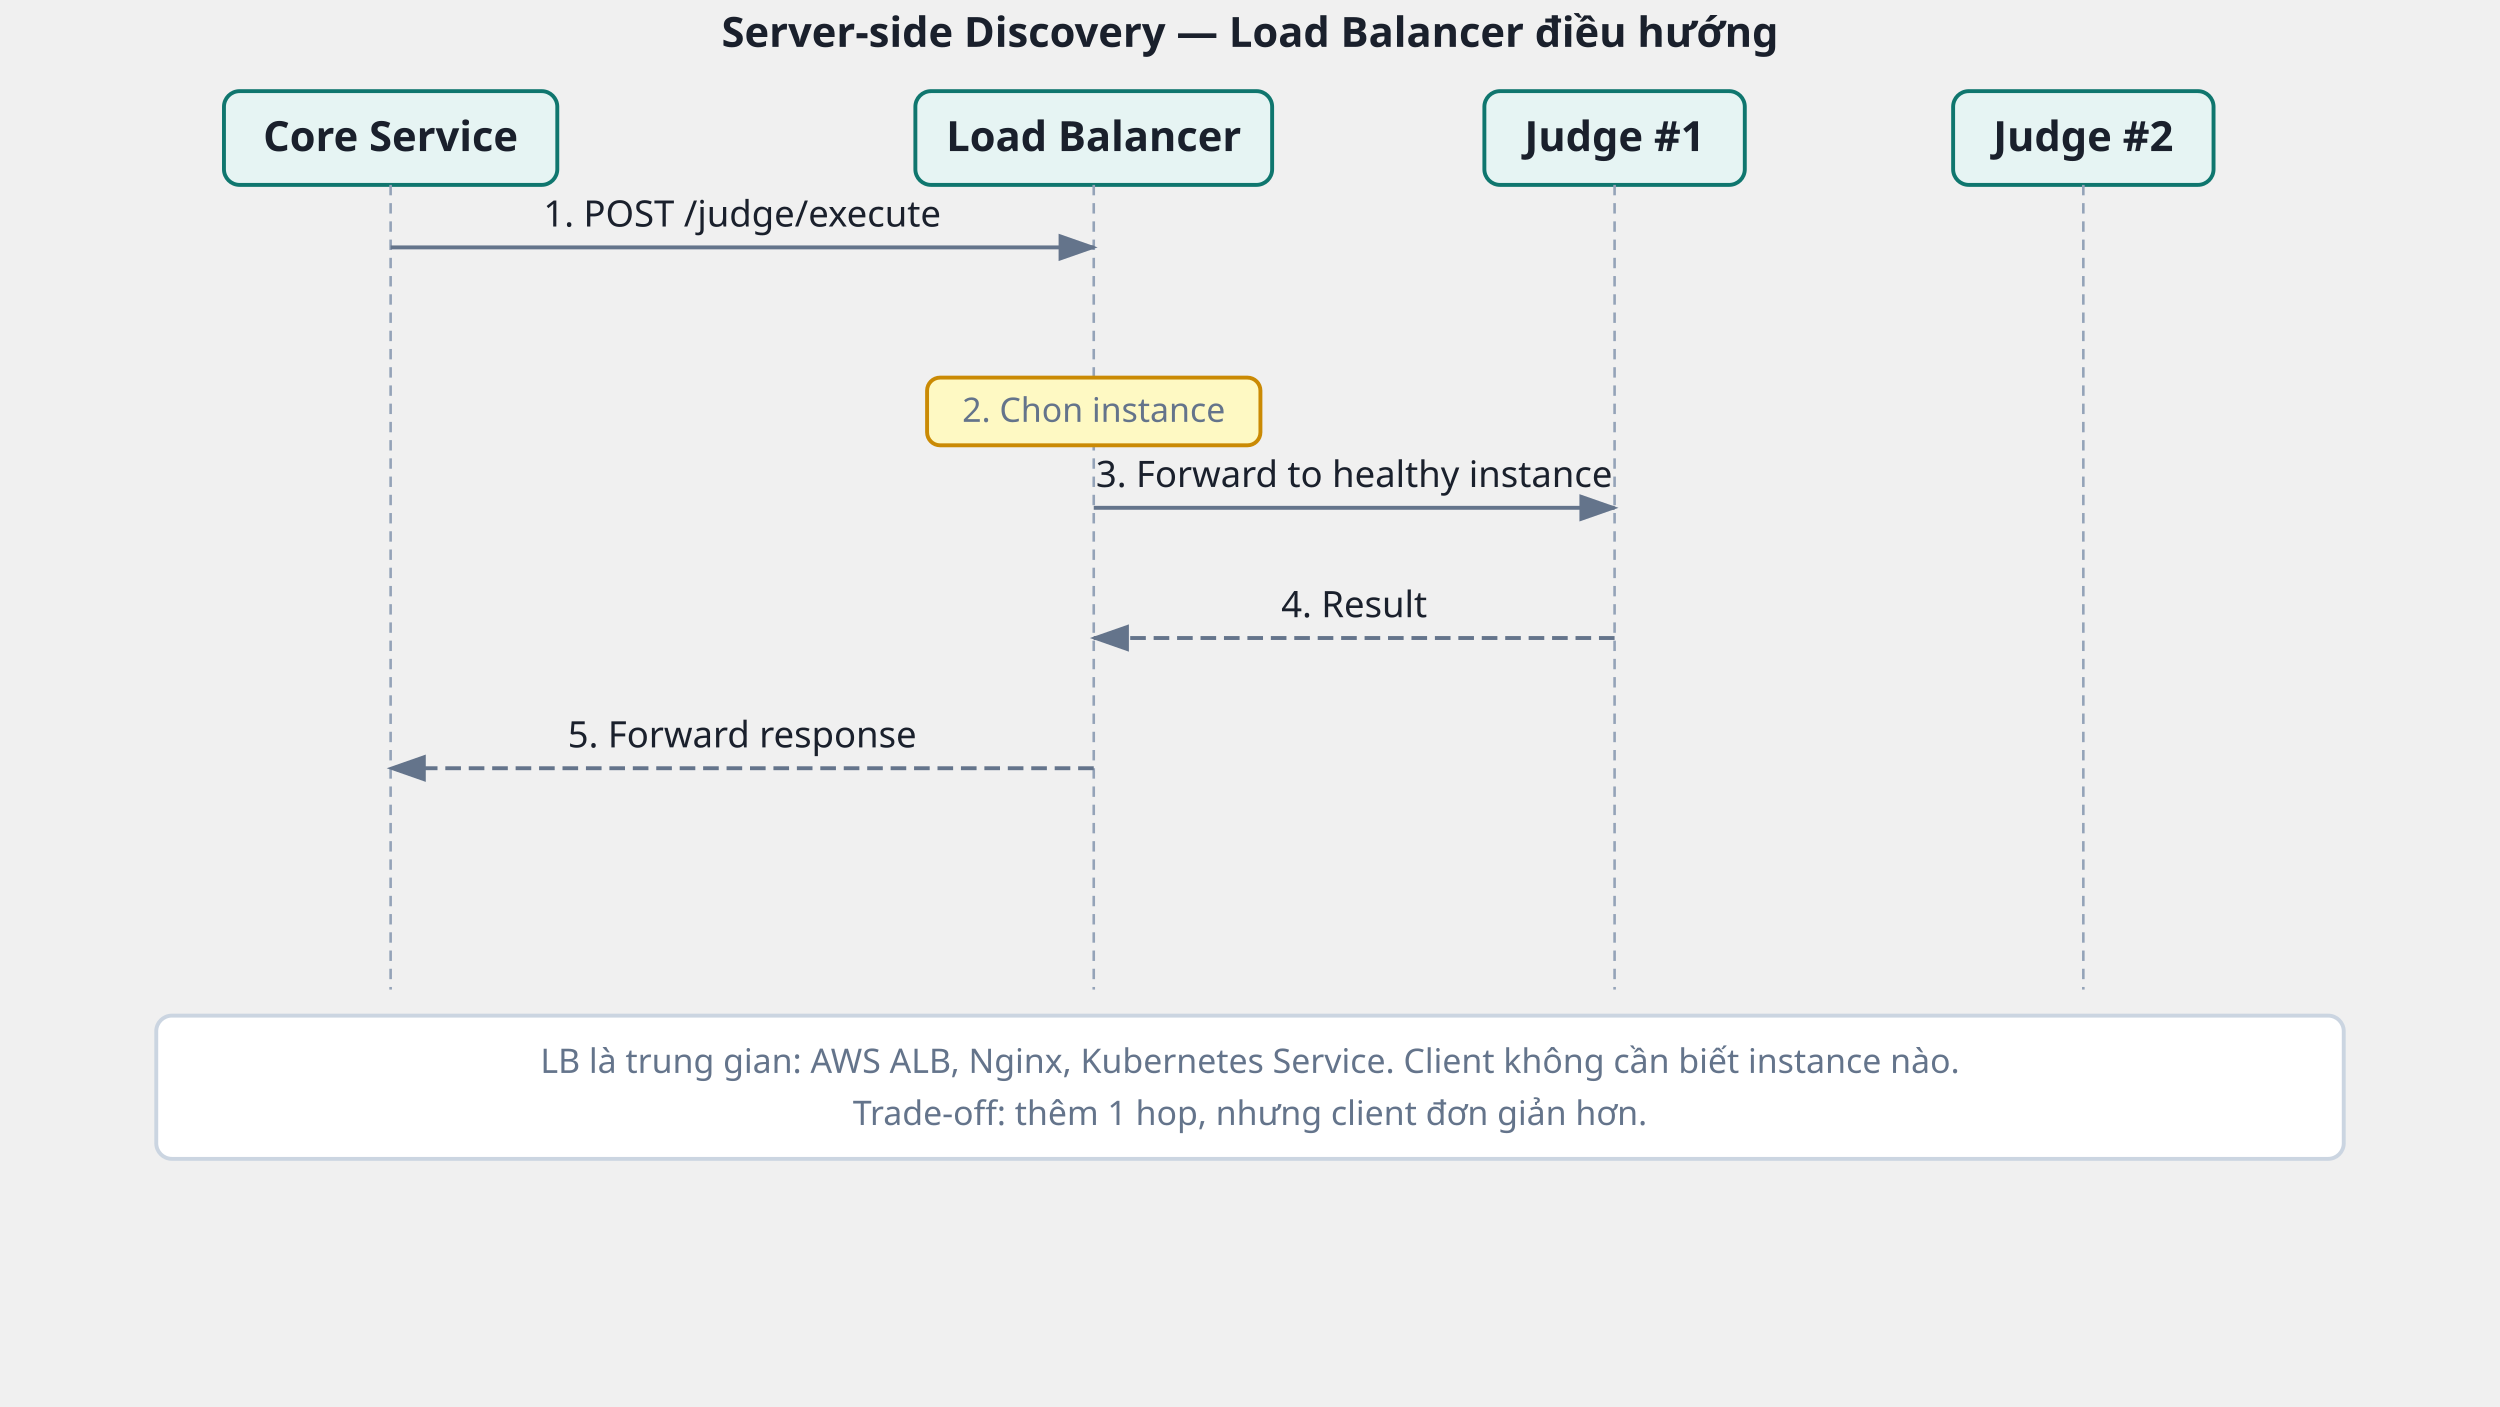
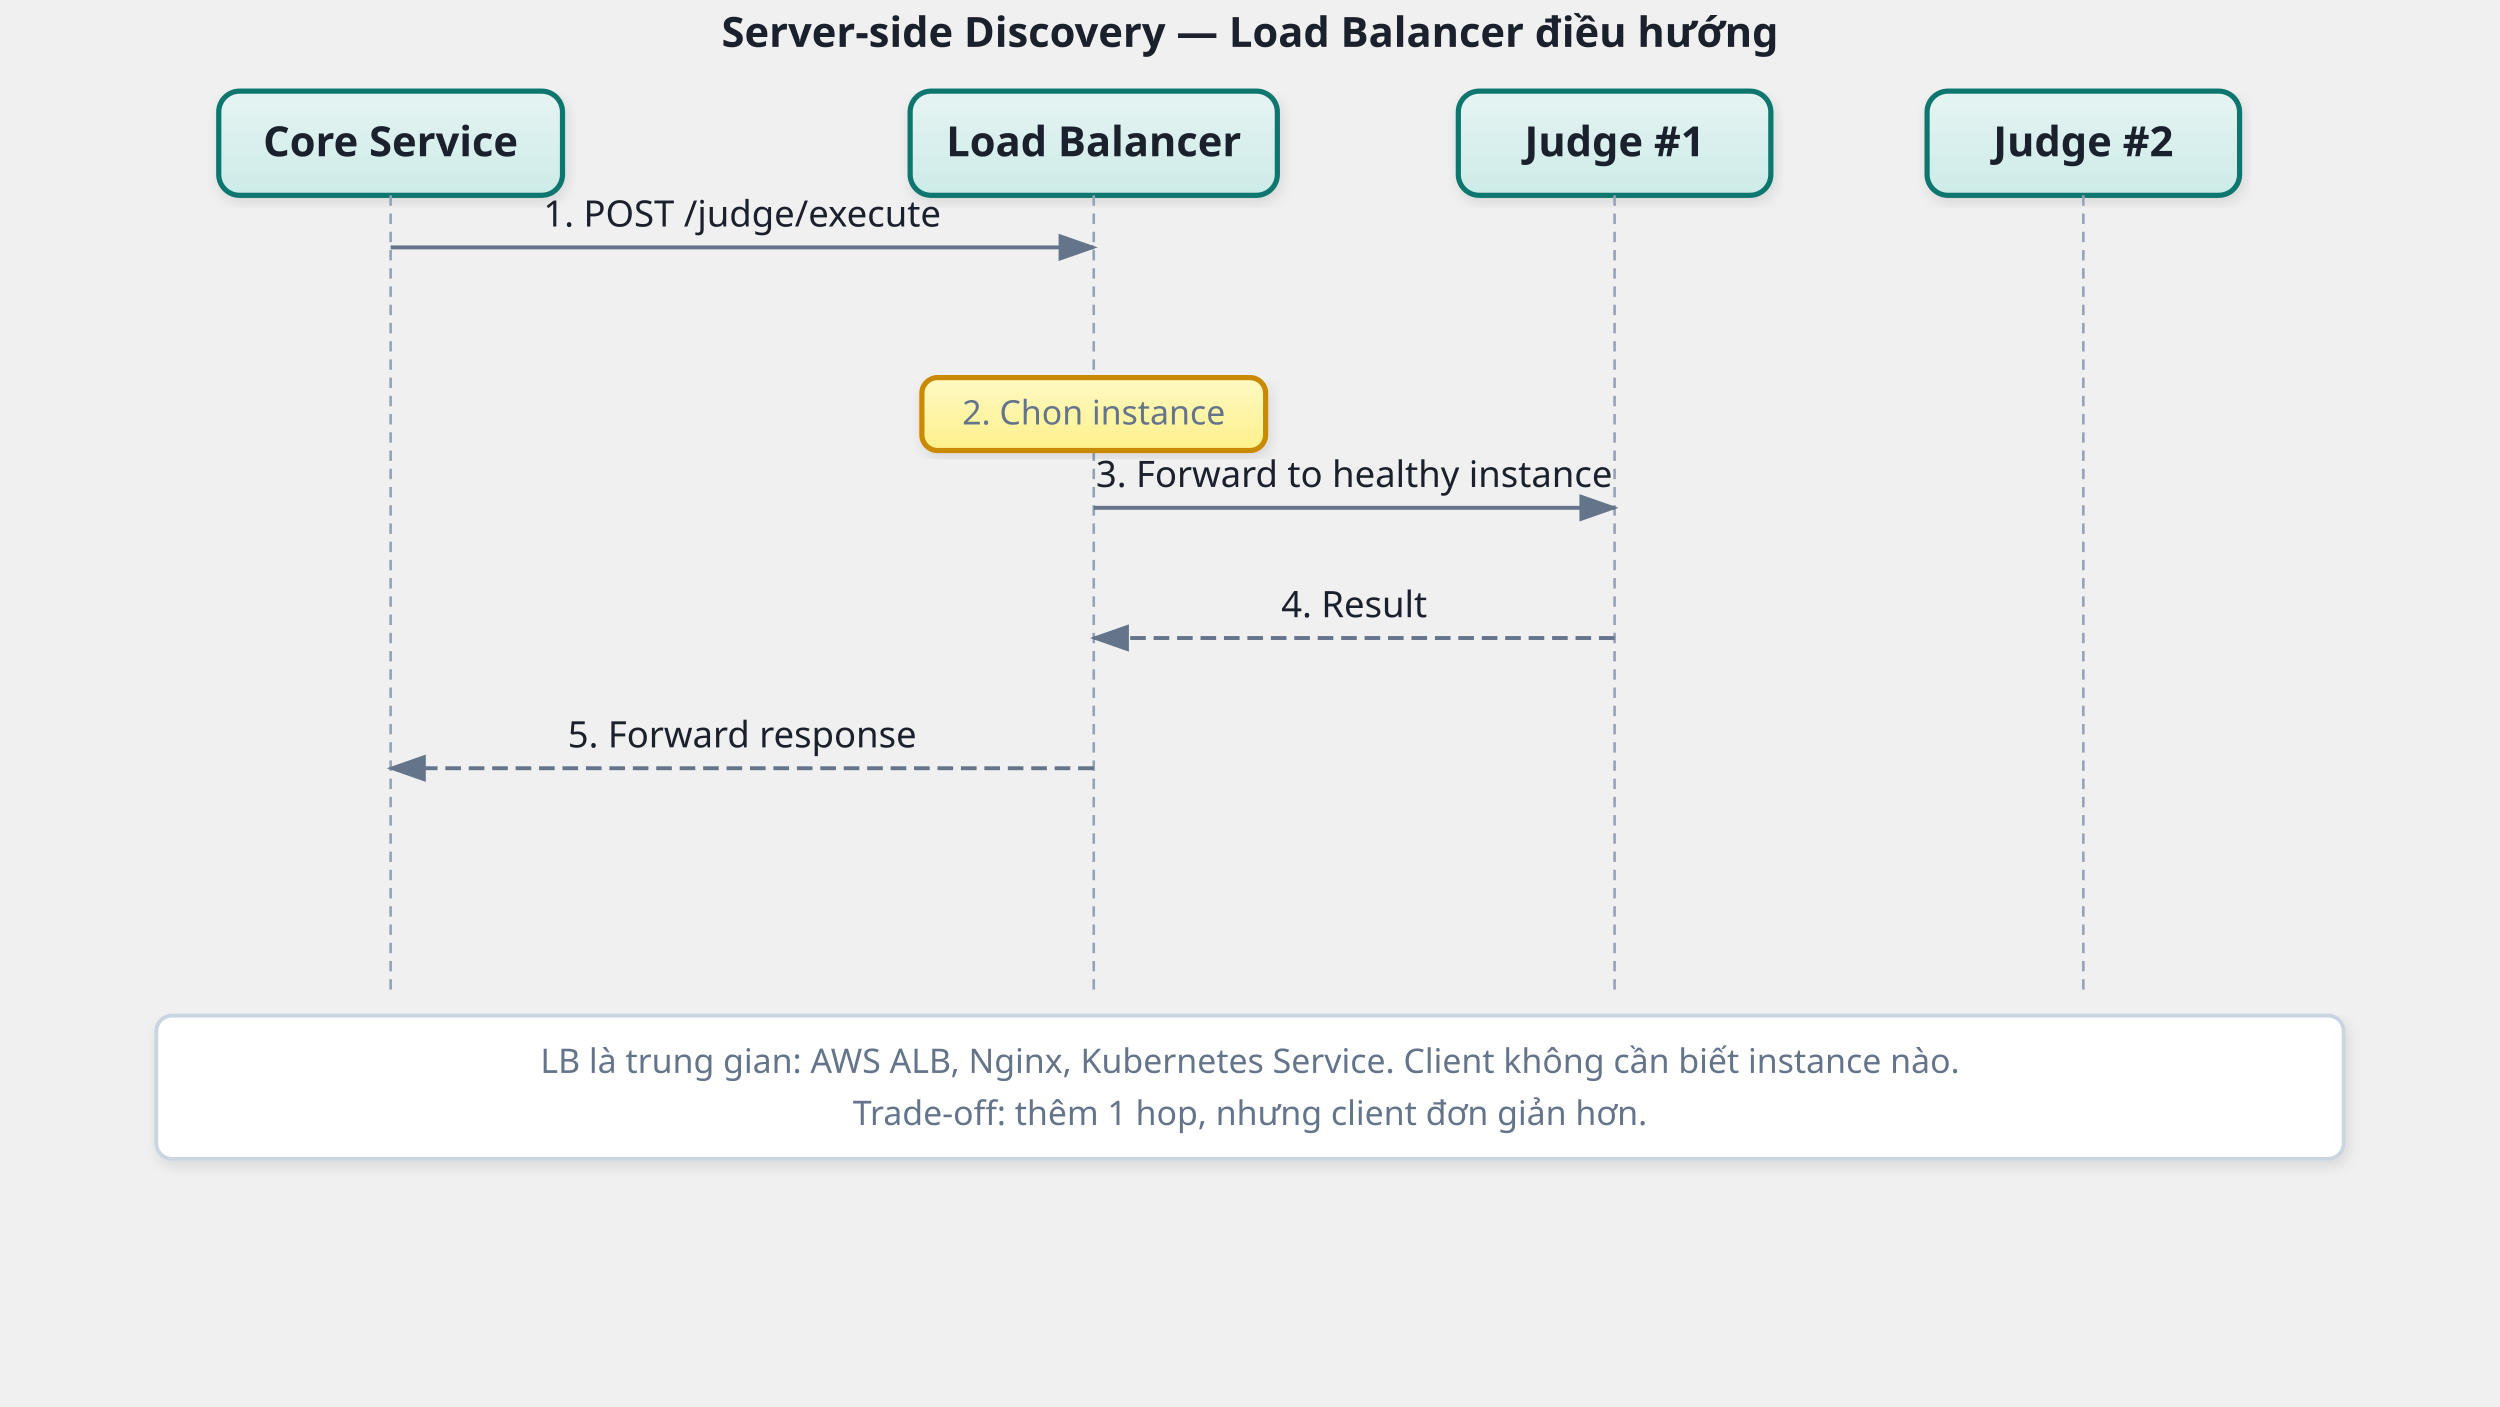
<svg xmlns="http://www.w3.org/2000/svg" viewBox="0 0 960 540" width="100%" height="100%">
  <defs>
    <marker id="arrowhead" markerWidth="10" markerHeight="7" refX="9" refY="3.5" orient="auto">
      <polygon points="0 0, 10 3.5, 0 7" fill="#64748b" />
    </marker>
    <marker id="arrowhead-danger" markerWidth="10" markerHeight="7" refX="9" refY="3.5" orient="auto">
      <polygon points="0 0, 10 3.5, 0 7" fill="#dc2626" />
    </marker>
+     <filter id="shadow" x="-4%" y="-4%" width="108%" height="116%">
+       <feDropShadow dx="1" dy="2" stdDeviation="2.5" flood-color="#0000001a" />
+     </filter>
+     <linearGradient id="grad-service" x1="0" y1="0" x2="0" y2="1">
+       <stop offset="0%" stop-color="#e6f4f3" />
+       <stop offset="100%" stop-color="#ccebe8" />
+     </linearGradient>
+     <linearGradient id="grad-storage" x1="0" y1="0" x2="0" y2="1">
+       <stop offset="0%" stop-color="#dbeafe" />
+       <stop offset="100%" stop-color="#bfdbfe" />
+     </linearGradient>
+     <linearGradient id="grad-event" x1="0" y1="0" x2="0" y2="1">
+       <stop offset="0%" stop-color="#fef9c3" />
+       <stop offset="100%" stop-color="#fef08a" />
+     </linearGradient>
+     <linearGradient id="grad-success" x1="0" y1="0" x2="0" y2="1">
+       <stop offset="0%" stop-color="#dcfce7" />
+       <stop offset="100%" stop-color="#bbf7d0" />
+     </linearGradient>
+     <linearGradient id="grad-danger" x1="0" y1="0" x2="0" y2="1">
+       <stop offset="0%" stop-color="#fee2e2" />
+       <stop offset="100%" stop-color="#fecaca" />
+     </linearGradient>
+     <linearGradient id="grad-warning" x1="0" y1="0" x2="0" y2="1">
+       <stop offset="0%" stop-color="#fff7ed" />
+       <stop offset="100%" stop-color="#ffedd5" />
+     </linearGradient>
+     <linearGradient id="grad-info" x1="0" y1="0" x2="0" y2="1">
+       <stop offset="0%" stop-color="#eff6ff" />
+       <stop offset="100%" stop-color="#dbeafe" />
+     </linearGradient>
+     <linearGradient id="grad-highlight" x1="0" y1="0" x2="0" y2="1">
+       <stop offset="0%" stop-color="#f5f3ff" />
+       <stop offset="100%" stop-color="#ede9fe" />
+     </linearGradient>
+     <linearGradient id="grad-legacy" x1="0" y1="0" x2="0" y2="1">
+       <stop offset="0%" stop-color="#f3f4f6" />
+       <stop offset="100%" stop-color="#e5e7eb" />
+     </linearGradient>
  </defs>
  <style>
    text {
      font-family: 'Segoe UI', system-ui, -apple-system, sans-serif;
      font-size: 14px;
      fill: #1a202c;
    }
-     .title { font-weight: bold; font-size: 16px; }
+     .title { font-weight: 600; font-size: 16px; }
    .small { font-size: 12px; }
    .subtitle { font-size: 13px; fill: #64748b; }
    .mono { font-family: 'Consolas', 'DejaVu Sans Mono', monospace; font-size: 12px; }

    .cluster { fill: #f8fafc; stroke: #94a3b8; stroke-width: 1.5; stroke-dasharray: 6 3; }
-     .service { fill: #e6f4f3; stroke: #0f766e; stroke-width: 1.5; }
-     .storage { fill: #dbeafe; stroke: #2563eb; stroke-width: 1.5; }
-     .event   { fill: #fef9c3;   stroke: #ca8a04;   stroke-width: 1.5; }
-     .success { fill: #dcfce7; stroke: #16a34a; stroke-width: 1.5; }
-     .danger  { fill: #fee2e2;  stroke: #dc2626;  stroke-width: 1.5; }
-     .warning { fill: #fff7ed; stroke: #ea580c; stroke-width: 1.5; }
-     .info    { fill: #eff6ff;    stroke: #3b82f6;    stroke-width: 1.5; }
-     .highlight { fill: #f5f3ff; stroke: #7c3aed; stroke-width: 1.5; }
-     .legacy  { fill: #f3f4f6;  stroke: #9ca3af;  stroke-width: 1.5; }
-     .note    { fill: #ffffff;     stroke: #cbd5e1;   stroke-width: 1.5; }
-     .step    { fill: #ffffff;     stroke: #94a3b8;         stroke-width: 1.5; }
+     .service { fill: url(#grad-service); stroke: #0f766e; stroke-width: 2.0; filter: url(#shadow); }
+     .storage { fill: url(#grad-storage); stroke: #2563eb; stroke-width: 2.0; filter: url(#shadow); }
+     .event   { fill: url(#grad-event);   stroke: #ca8a04;   stroke-width: 2.0; filter: url(#shadow); }
+     .success { fill: url(#grad-success); stroke: #16a34a; stroke-width: 2.0; filter: url(#shadow); }
+     .danger  { fill: url(#grad-danger);  stroke: #dc2626;  stroke-width: 2.0; filter: url(#shadow); }
+     .warning { fill: url(#grad-warning); stroke: #ea580c; stroke-width: 2.0; filter: url(#shadow); }
+     .info    { fill: url(#grad-info);    stroke: #3b82f6;    stroke-width: 2.0; filter: url(#shadow); }
+     .highlight { fill: url(#grad-highlight); stroke: #7c3aed; stroke-width: 2.0; filter: url(#shadow); }
+     .legacy  { fill: url(#grad-legacy);  stroke: #9ca3af;  stroke-width: 1.5; filter: url(#shadow); }
+     .note    { fill: #ffffff;    stroke: #cbd5e1;   stroke-width: 1.5; filter: url(#shadow); }
+     .step    { fill: #ffffff;    stroke: #94a3b8;         stroke-width: 1.5; filter: url(#shadow); }
+ 
+     .service-flat { fill: #e6f4f3; stroke: #0f766e; stroke-width: 1.5; }
+     .storage-flat { fill: #dbeafe; stroke: #2563eb; stroke-width: 1.5; }
+     .event-flat   { fill: #fef9c3;   stroke: #ca8a04;   stroke-width: 1.5; }

    .arrow {
      stroke: #64748b; stroke-width: 1.5; fill: none;
      marker-end: url(#arrowhead);
    }
    .arrow-dashed {
      stroke: #64748b; stroke-width: 1.5; fill: none;
      stroke-dasharray: 6 3; marker-end: url(#arrowhead);
    }
    .arrow-danger {
-       stroke: #dc2626; stroke-width: 2; fill: none;
+       stroke: #dc2626; stroke-width: 2.0; fill: none;
      marker-end: url(#arrowhead-danger);
    }
-     .arrow-bg { fill: #ffffff; opacity: 0.9; }
+     .arrow-bg { fill: #ffffff; opacity: 0.92; }
    .lifeline {
-       stroke: #94a3b8; stroke-width: 1;
+       stroke: #94a3b8; stroke-width: 1.0;
      stroke-dasharray: 4 3; fill: none;
+     }
+     .separator {
+       stroke: #cbd5e1; stroke-width: 1.0;
    }
  </style>
  <text x="480" y="18" text-anchor="middle" class="title">Server-side Discovery — Load Balancer điều hướng</text>
-   <rect x="86.0" y="35" width="128" height="36" rx="6" class="service" />
-   <text x="150" y="58" text-anchor="middle" class="title">Core Service</text>
-   <line x1="150" y1="71" x2="150" y2="380" class="lifeline" />
-   <rect x="351.5" y="35" width="137" height="36" rx="6" class="service" />
-   <text x="420" y="58" text-anchor="middle" class="title">Load Balancer</text>
-   <line x1="420" y1="71" x2="420" y2="380" class="lifeline" />
-   <rect x="570.0" y="35" width="100" height="36" rx="6" class="service" />
-   <text x="620" y="58" text-anchor="middle" class="title">Judge #1</text>
-   <line x1="620" y1="71" x2="620" y2="380" class="lifeline" />
-   <rect x="750.0" y="35" width="100" height="36" rx="6" class="service" />
-   <text x="800" y="58" text-anchor="middle" class="title">Judge #2</text>
-   <line x1="800" y1="71" x2="800" y2="380" class="lifeline" />
+   <rect x="84.0" y="35" width="132" height="40" rx="8" class="service" />
+   <text x="150" y="60" text-anchor="middle" class="title">Core Service</text>
+   <line x1="150" y1="75" x2="150" y2="380" class="lifeline" />
+   <rect x="349.5" y="35" width="141" height="40" rx="8" class="service" />
+   <text x="420" y="60" text-anchor="middle" class="title">Load Balancer</text>
+   <line x1="420" y1="75" x2="420" y2="380" class="lifeline" />
+   <rect x="560.0" y="35" width="120" height="40" rx="8" class="service" />
+   <text x="620" y="60" text-anchor="middle" class="title">Judge #1</text>
+   <line x1="620" y1="75" x2="620" y2="380" class="lifeline" />
+   <rect x="740.0" y="35" width="120" height="40" rx="8" class="service" />
+   <text x="800" y="60" text-anchor="middle" class="title">Judge #2</text>
+   <line x1="800" y1="75" x2="800" y2="380" class="lifeline" />
  <path d="M 150 95 L 420 95" class="arrow" />
  <text x="285.0" y="87" text-anchor="middle" font-size="12" fill="#475569">1. POST /judge/execute</text>
-   <rect x="356.0" y="145" width="128" height="26" rx="5" class="event" />
-   <text x="420" y="162" text-anchor="middle" class="subtitle">2. Chon instance</text>
+   <rect x="354.0" y="145" width="132" height="28" rx="6" class="event" />
+   <text x="420" y="163" text-anchor="middle" class="subtitle">2. Chon instance</text>
  <path d="M 420 195 L 620 195" class="arrow" />
  <text x="520.0" y="187" text-anchor="middle" font-size="12" fill="#475569">3. Forward to healthy instance</text>
  <path d="M 620 245 L 420 245" class="arrow-dashed" />
  <text x="520.0" y="237" text-anchor="middle" font-size="12" fill="#475569">4. Result</text>
  <path d="M 420 295 L 150 295" class="arrow-dashed" />
  <text x="285.0" y="287" text-anchor="middle" font-size="12" fill="#475569">5. Forward response</text>
  <rect x="60" y="390" width="840" height="55" rx="6" class="note" />
  <text x="480" y="412" text-anchor="middle" class="subtitle">LB là trung gian: AWS ALB, Nginx, Kubernetes Service. Client không cần biết instance nào.</text>
  <text x="480" y="432" text-anchor="middle" class="subtitle">Trade-off: thêm 1 hop, nhưng client đơn giản hơn.</text>
</svg>
